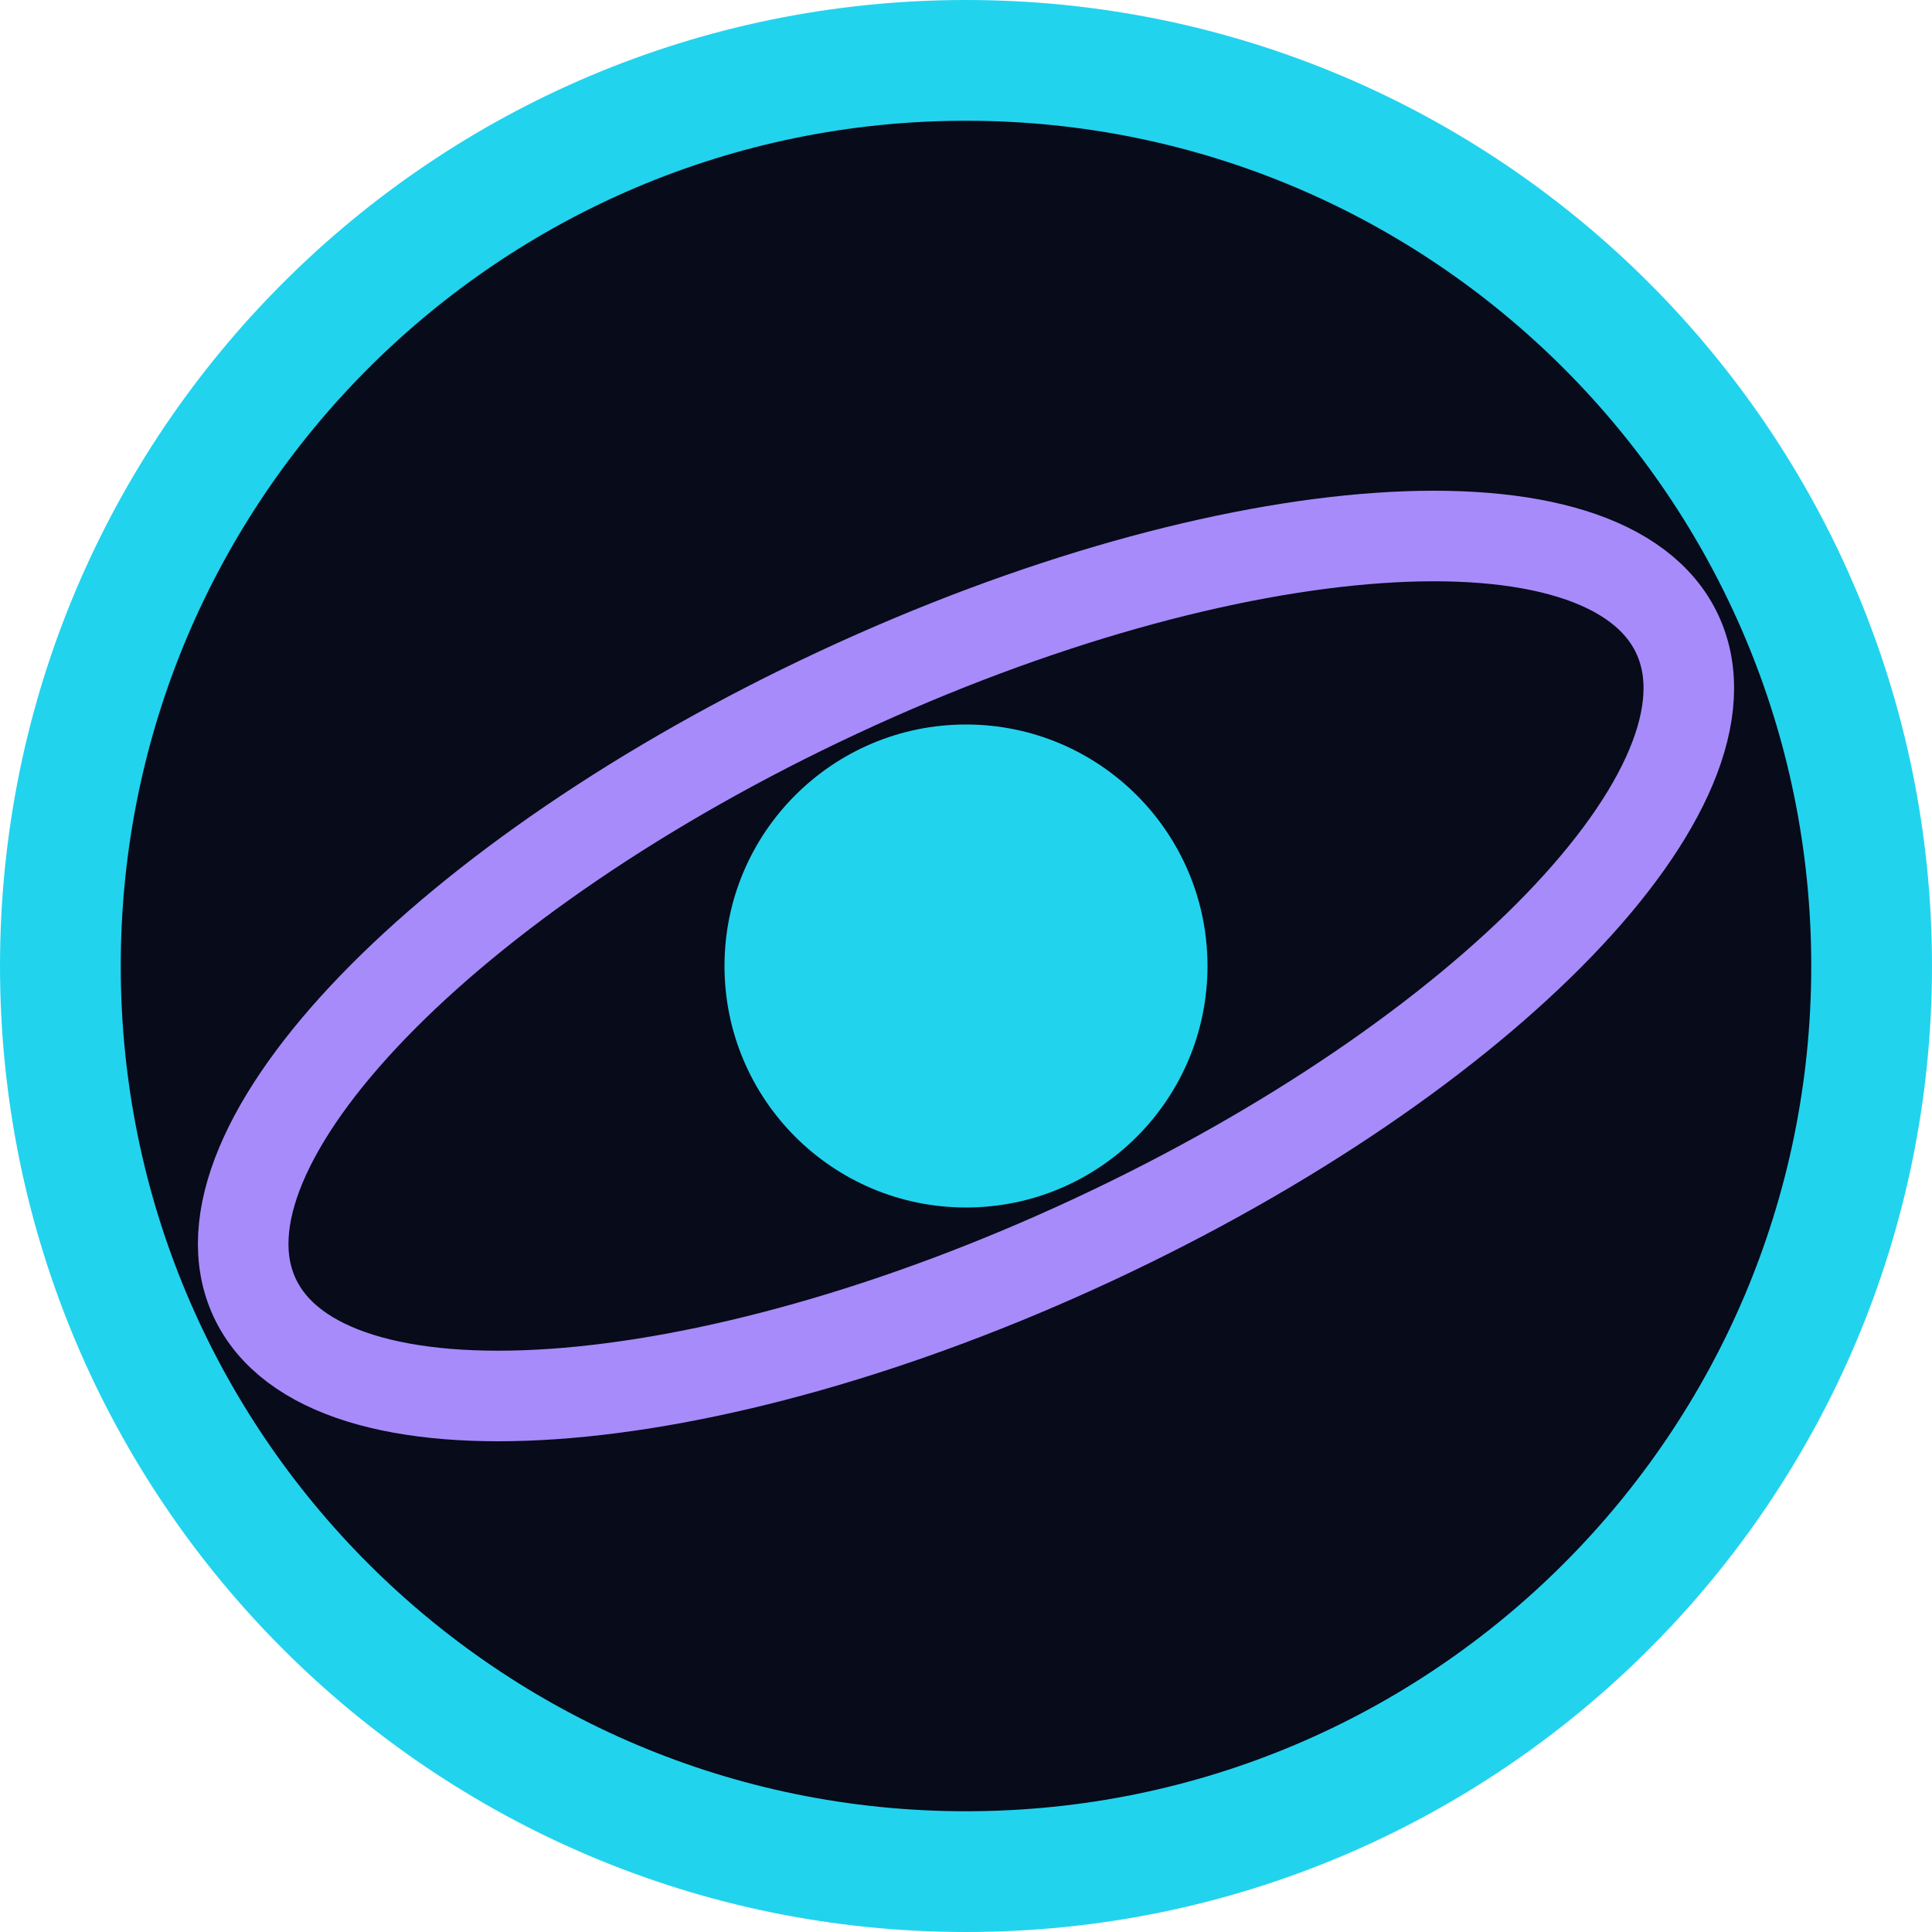
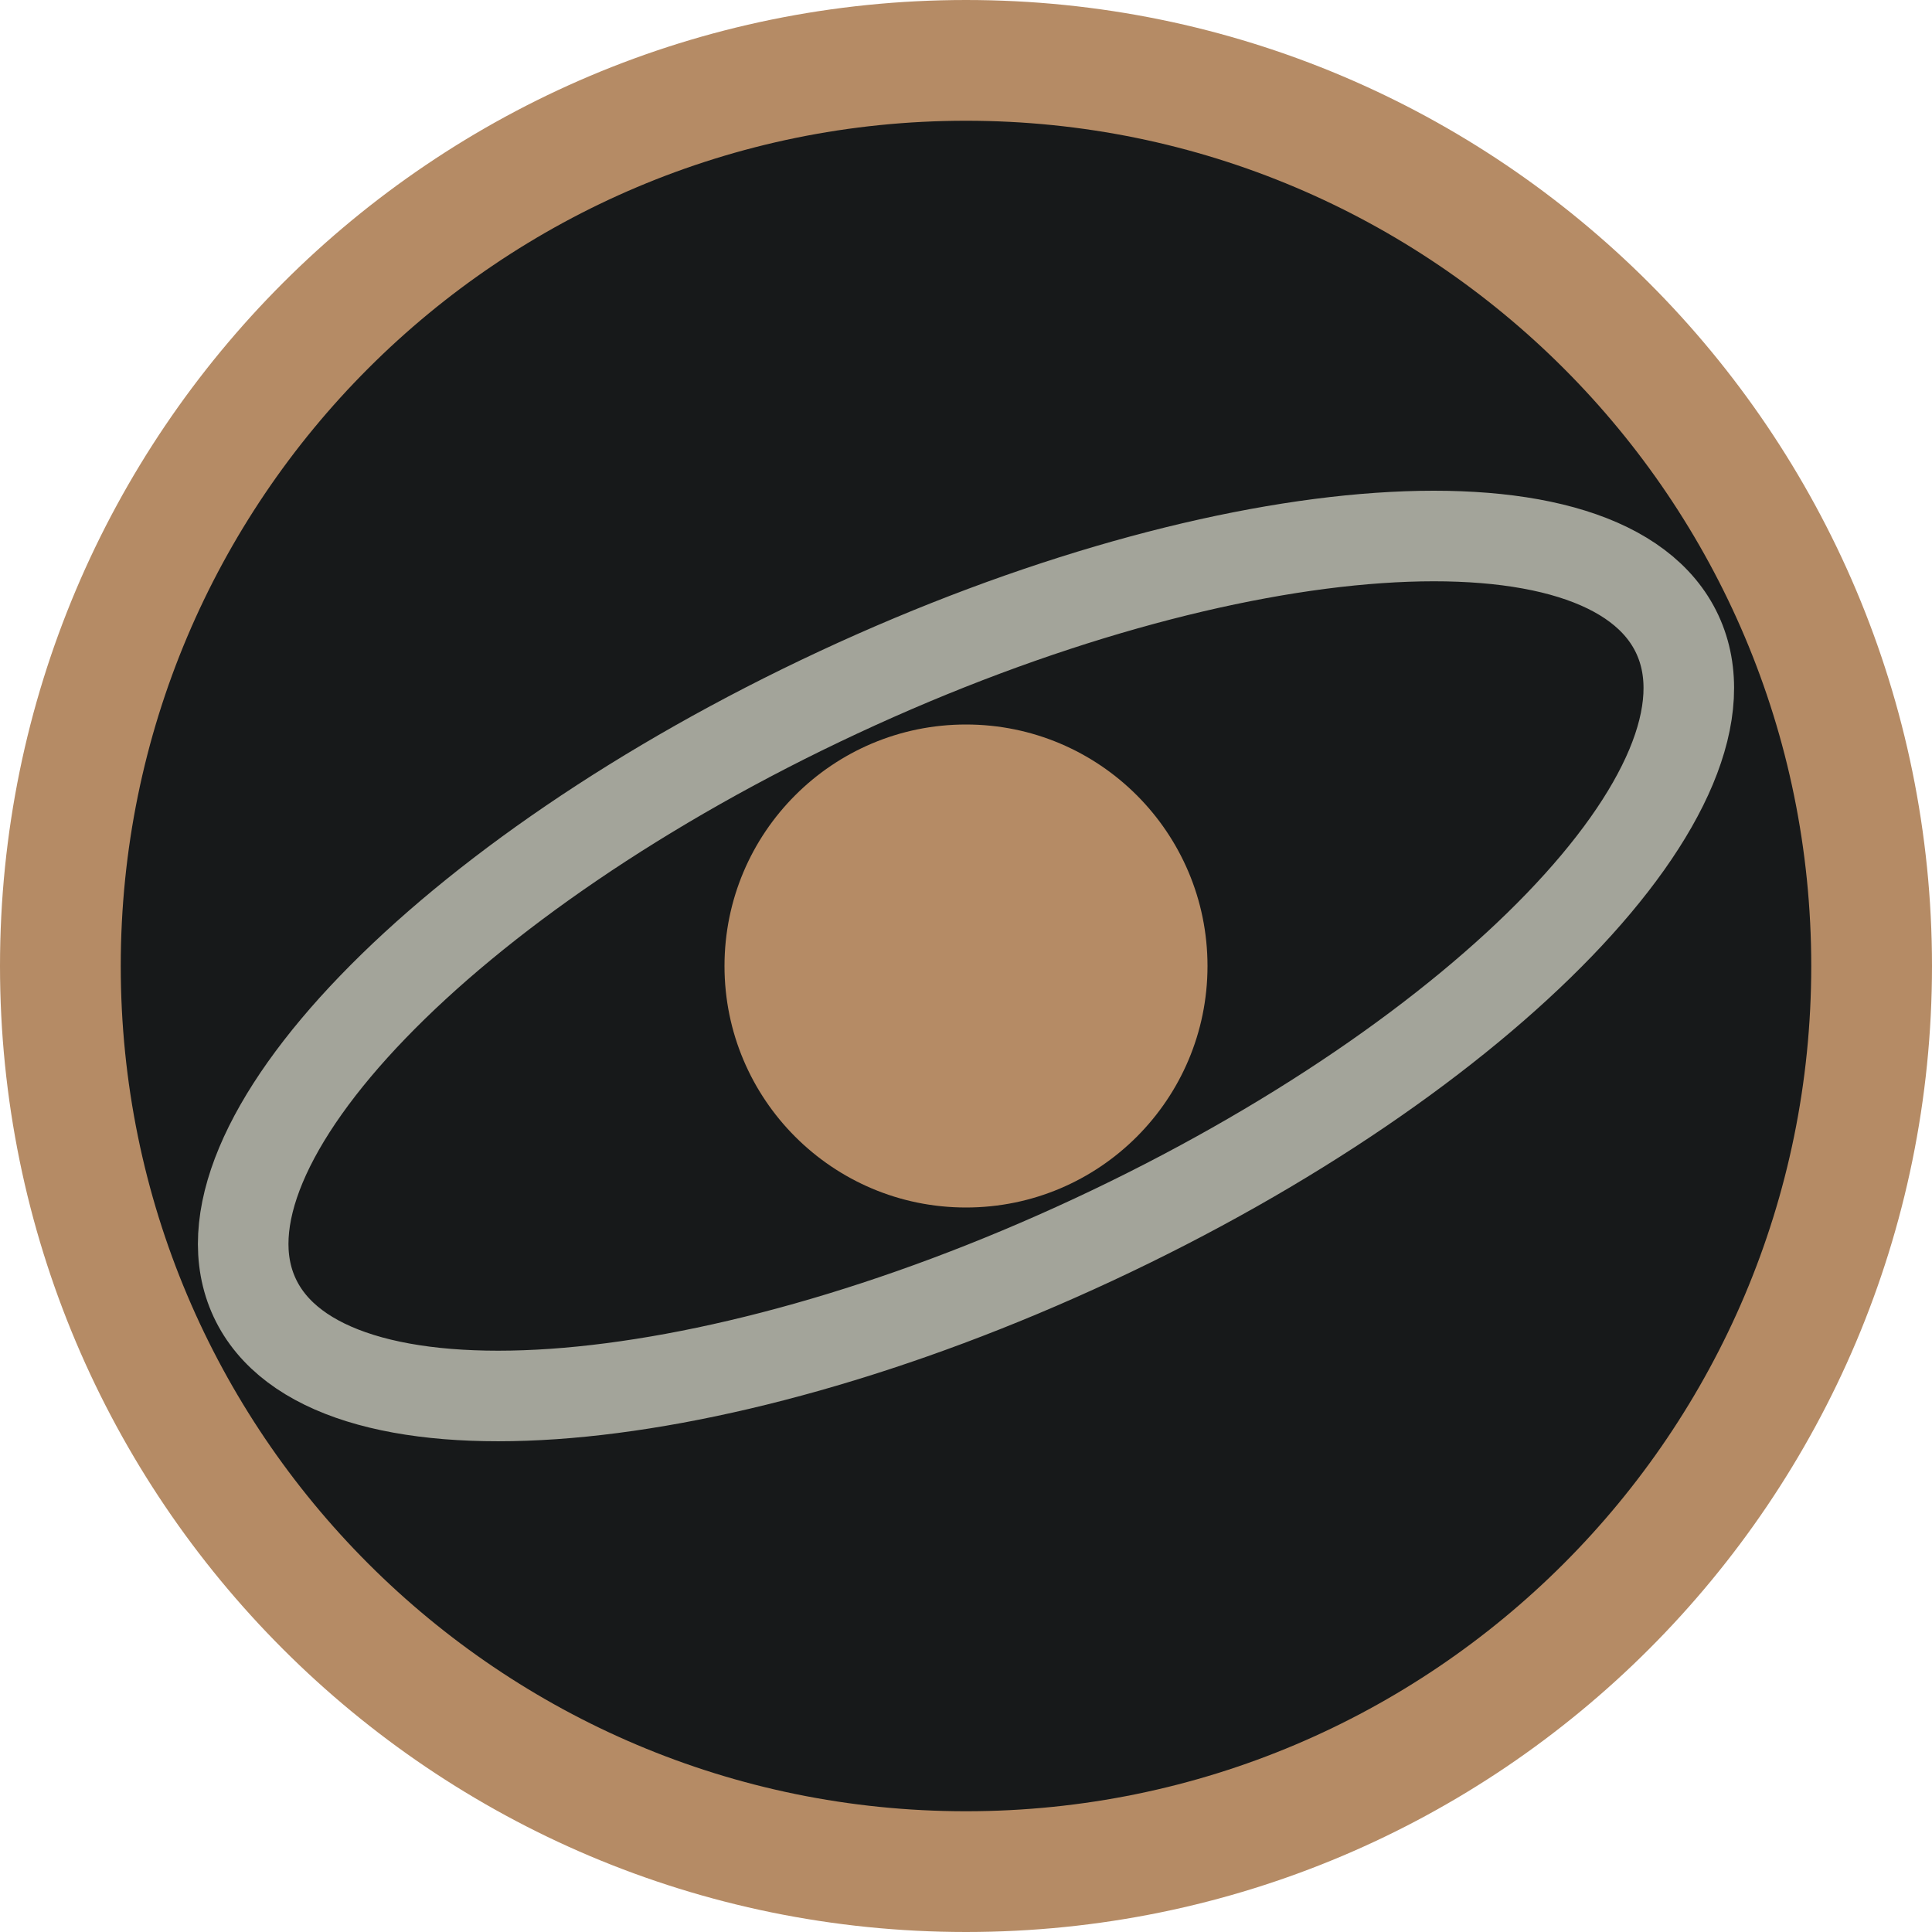
<svg xmlns="http://www.w3.org/2000/svg" viewBox="0 0 32 32">
-   <circle cx="16" cy="16" r="15" fill="#070b1a" stroke="#22d3ee" stroke-width="2" />
-   <ellipse cx="16" cy="16" rx="13" ry="5" fill="none" stroke="#a78bfa" stroke-width="1.5" transform="rotate(-25 16 16)" />
-   <circle cx="16" cy="16" r="4" fill="#22d3ee" />
+   <circle cx="16" cy="16" r="15" fill="#17191A" stroke="#B58B65" stroke-width="2" />
+   <ellipse cx="16" cy="16" rx="13" ry="5" fill="none" stroke="#A3A49A" stroke-width="1.5" transform="rotate(-25 16 16)" />
+   <circle cx="16" cy="16" r="4" fill="#B58B65" />
</svg>
